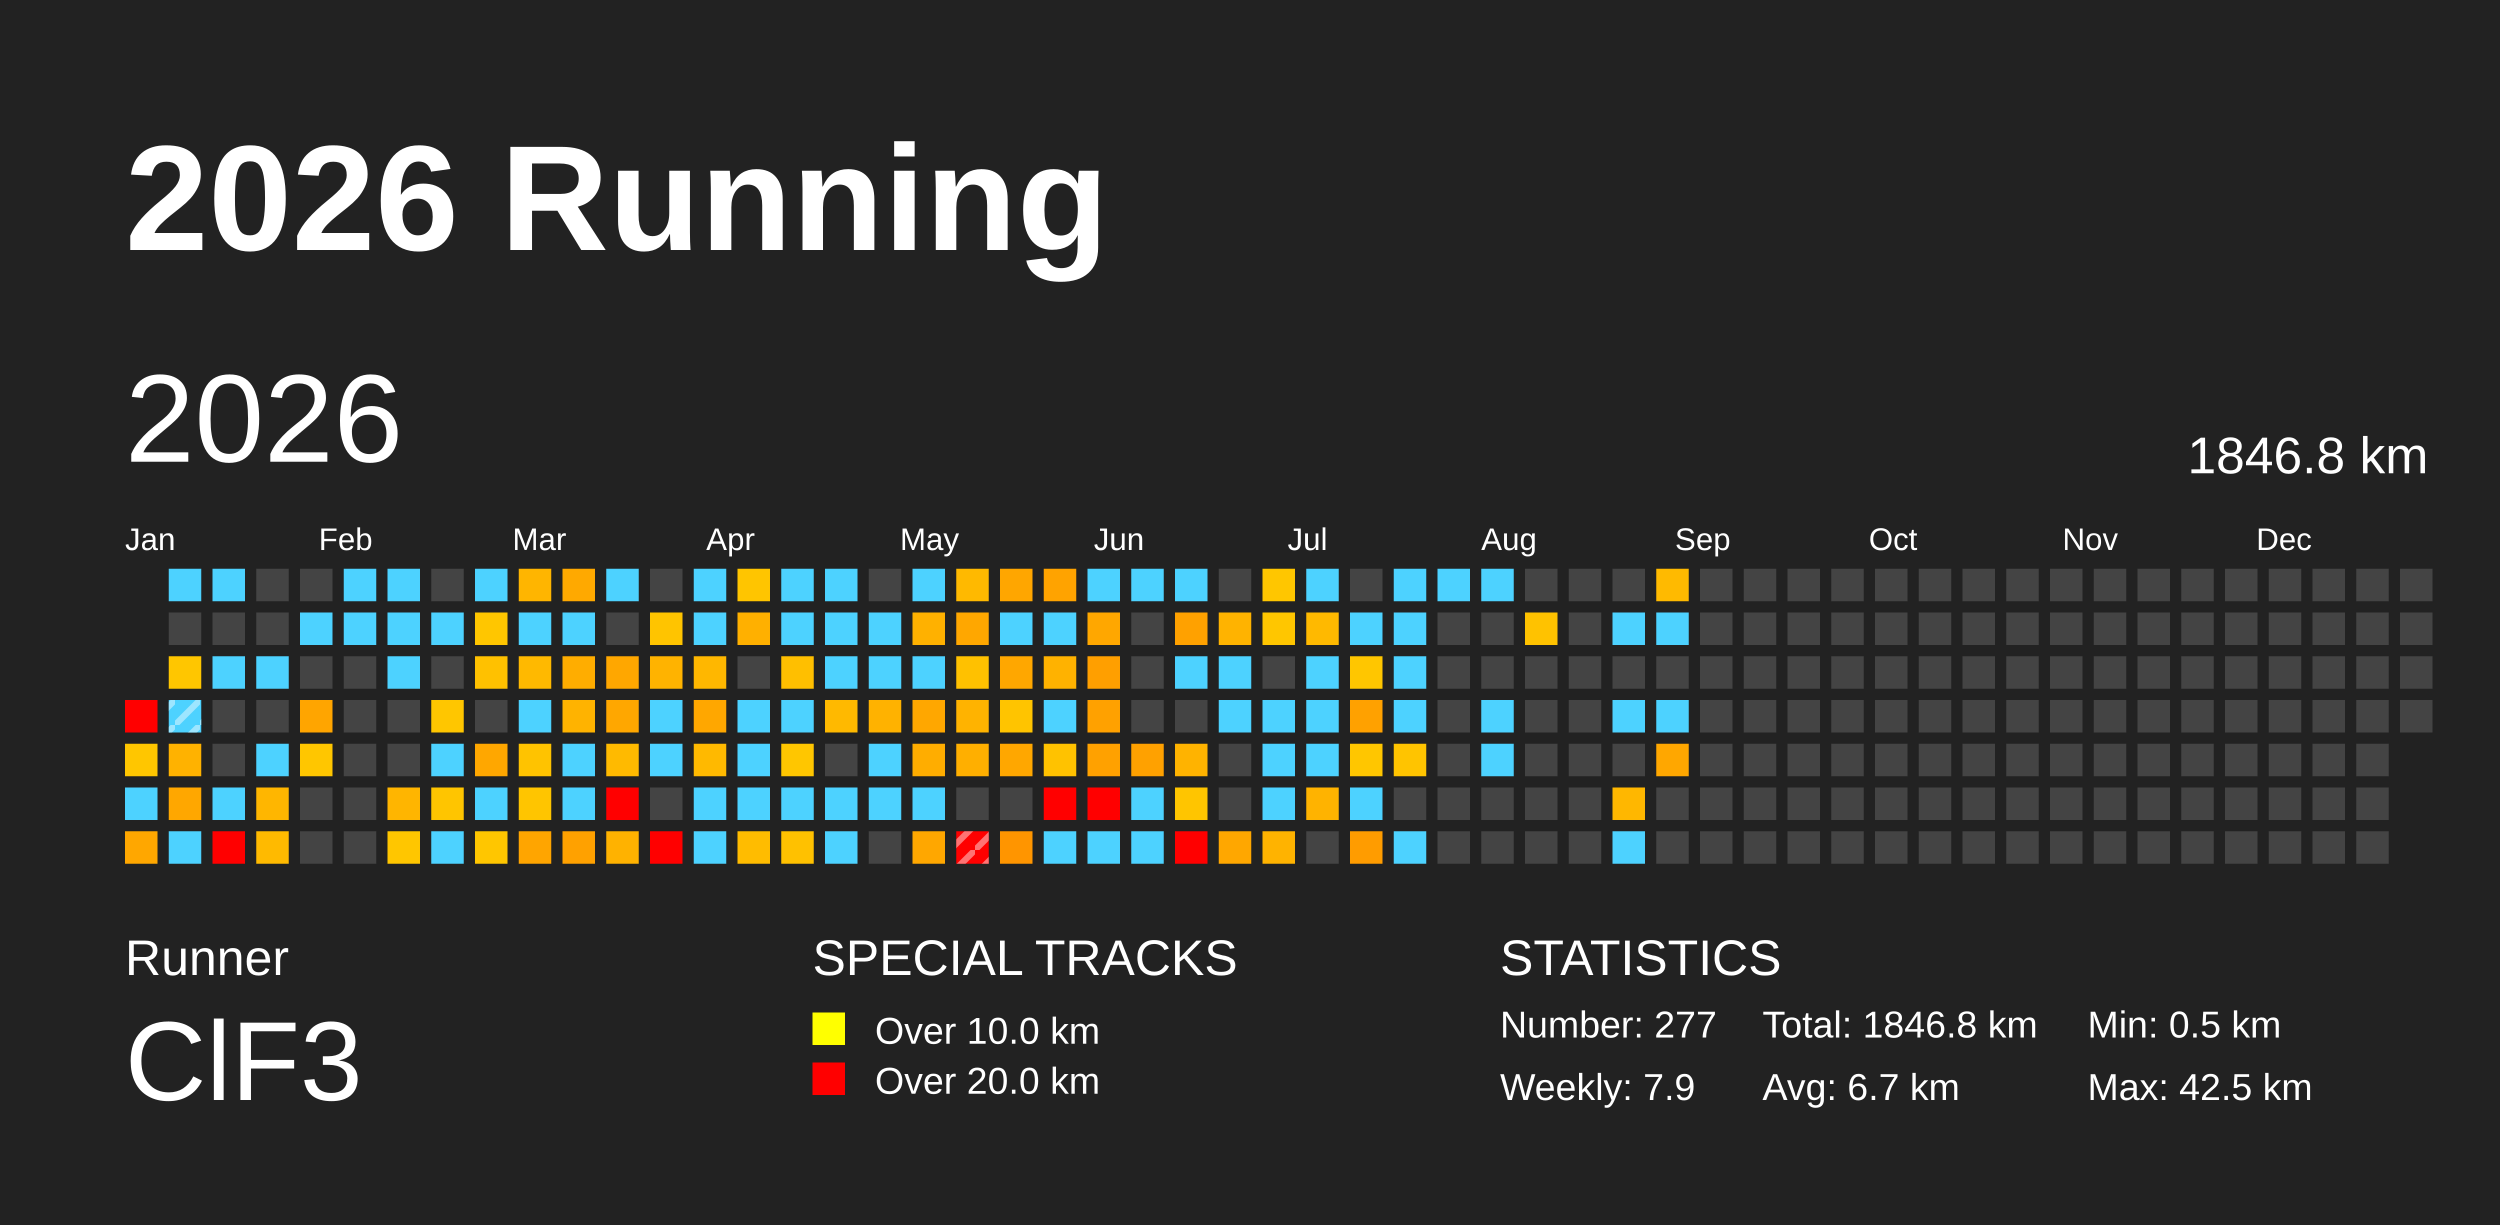
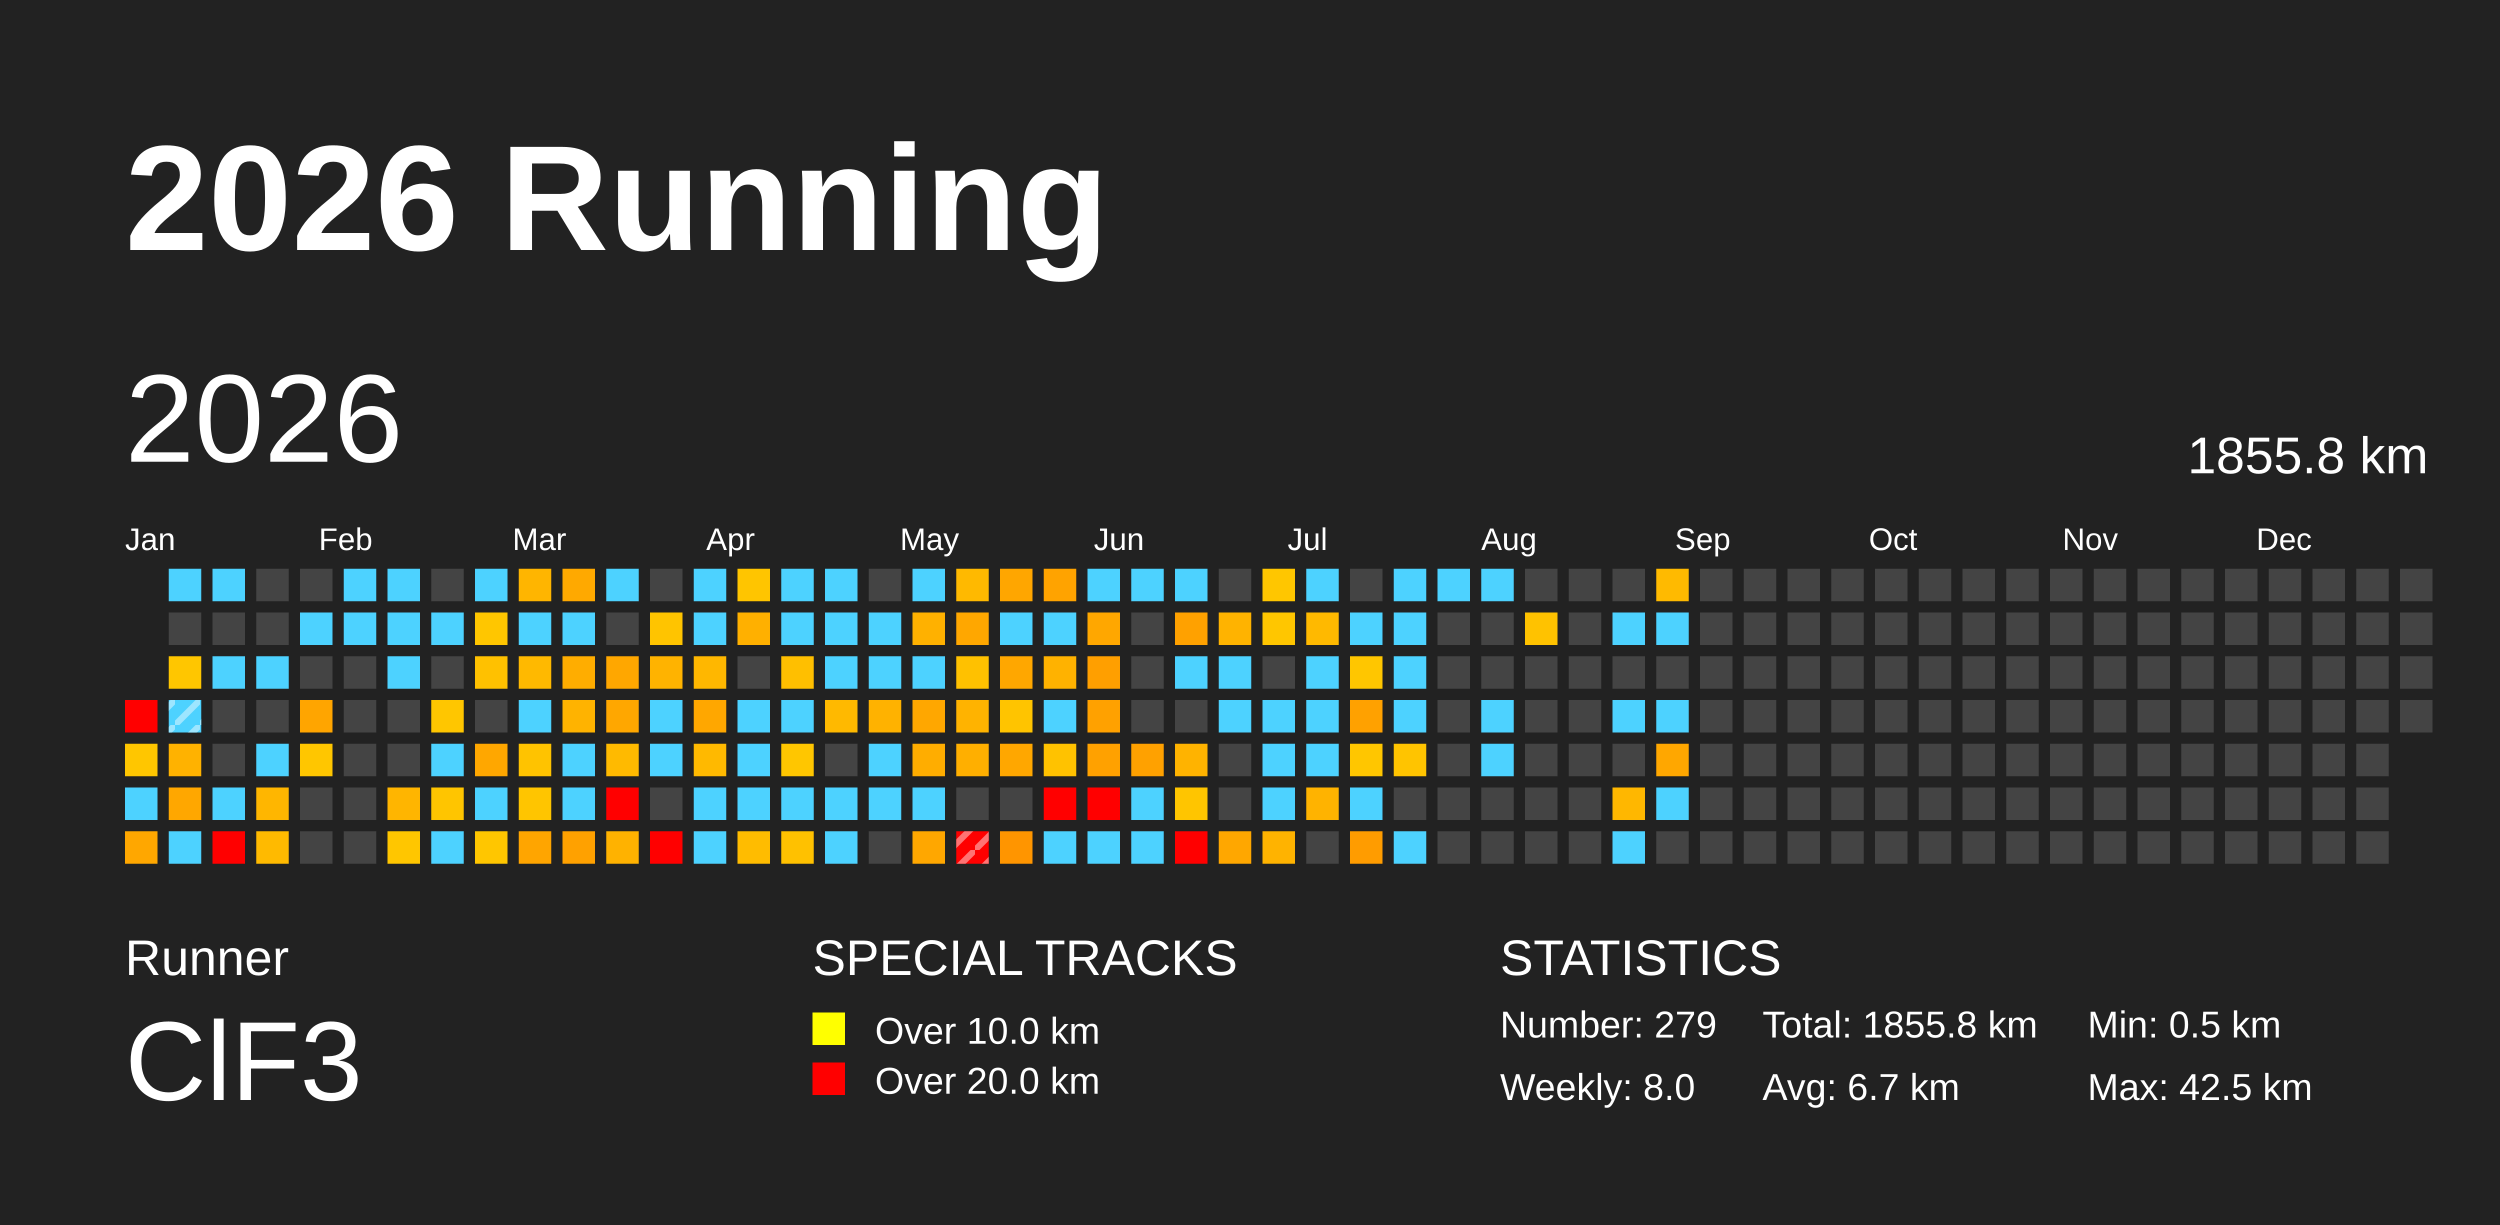
<svg xmlns="http://www.w3.org/2000/svg" baseProfile="full" height="98mm" version="1.1" viewBox="0,0,200,98" width="200mm">
  <defs>
    <pattern height="2" id="indoor-stripe" patternUnits="userSpaceOnUse" width="2">
      <line stroke="white" stroke-opacity="0.45" stroke-width="0.5" x1="0" x2="2" y1="2" y2="0" />
    </pattern>
  </defs>
  <rect fill="#222222" height="98" width="200" x="0" y="0" />
  <text fill="#FFFFFF" style="font-size:12px; font-family:Arial; font-weight:bold;" x="10" y="20">2026 Running</text>
  <text fill="#FFFFFF" style="font-size:4px; font-family:Arial" x="10" y="78">Runner</text>
  <text fill="#FFFFFF" style="font-size:9px; font-family:Arial" x="10" y="88">ClF3</text>
  <text fill="#FFFFFF" style="font-size:4px; font-family:Arial" x="65" y="78">SPECIAL TRACKS</text>
  <rect fill="yellow" height="2.6" width="2.6" x="65" y="81" />
  <text fill="#FFFFFF" style="font-size:3px; font-family:Arial" x="70" y="83.5">Over 10.0 km</text>
  <rect fill="red" height="2.6" width="2.6" x="65" y="85" />
  <text fill="#FFFFFF" style="font-size:3px; font-family:Arial" x="70" y="87.5">Over 20.0 km</text>
  <text fill="#FFFFFF" style="font-size:4px; font-family:Arial" x="120" y="78">STATISTICS</text>
-   <text fill="#FFFFFF" style="font-size:3px; font-family:Arial" x="120" y="83">Number: 277</text>
-   <text fill="#FFFFFF" style="font-size:3px; font-family:Arial" x="120" y="88">Weekly: 7.9</text>
-   <text fill="#FFFFFF" style="font-size:3px; font-family:Arial" x="141" y="83">Total: 1846.8 km</text>
+   <text fill="#FFFFFF" style="font-size:3px; font-family:Arial" x="120" y="83">Number: 279</text>
+   <text fill="#FFFFFF" style="font-size:3px; font-family:Arial" x="120" y="88">Weekly: 8.0</text>
+   <text fill="#FFFFFF" style="font-size:3px; font-family:Arial" x="141" y="83">Total: 1855.8 km</text>
  <text fill="#FFFFFF" style="font-size:3px; font-family:Arial" x="141" y="88">Avg: 6.7 km</text>
  <text fill="#FFFFFF" style="font-size:3px; font-family:Arial" x="167" y="83">Min: 0.5 km</text>
  <text fill="#FFFFFF" style="font-size:3px; font-family:Arial" x="167" y="88">Max: 42.5 km</text>
  <text dominant-baseline="hanging" fill="#FFFFFF" style="font-size:10.0px; font-family:Arial;" x="10" y="30">2026</text>
-   <text dominant-baseline="hanging" fill="#FFFFFF" style="font-size:4.125px; font-family:Arial;" x="175" y="35">1846.8 km</text>
+   <text dominant-baseline="hanging" fill="#FFFFFF" style="font-size:4.125px; font-family:Arial;" x="175" y="35">1855.8 km</text>
  <text fill="#FFFFFF" style="font-size:2.5px; font-family:Arial" x="10.0" y="44">Jan</text>
  <text fill="#FFFFFF" style="font-size:2.5px; font-family:Arial" x="25.5" y="44">Feb</text>
  <text fill="#FFFFFF" style="font-size:2.5px; font-family:Arial" x="41.0" y="44">Mar</text>
  <text fill="#FFFFFF" style="font-size:2.5px; font-family:Arial" x="56.5" y="44">Apr</text>
  <text fill="#FFFFFF" style="font-size:2.5px; font-family:Arial" x="72.0" y="44">May</text>
  <text fill="#FFFFFF" style="font-size:2.5px; font-family:Arial" x="87.5" y="44">Jun</text>
  <text fill="#FFFFFF" style="font-size:2.5px; font-family:Arial" x="103.0" y="44">Jul</text>
  <text fill="#FFFFFF" style="font-size:2.5px; font-family:Arial" x="118.5" y="44">Aug</text>
  <text fill="#FFFFFF" style="font-size:2.5px; font-family:Arial" x="134.0" y="44">Sep</text>
  <text fill="#FFFFFF" style="font-size:2.5px; font-family:Arial" x="149.5" y="44">Oct</text>
  <text fill="#FFFFFF" style="font-size:2.5px; font-family:Arial" x="165.0" y="44">Nov</text>
  <text fill="#FFFFFF" style="font-size:2.5px; font-family:Arial" x="180.5" y="44">Dec</text>
  <rect fill="red" height="2.6" width="2.6" x="10.0" y="56.0" />
  <rect fill="#ffc600" height="2.6" width="2.6" x="10.0" y="59.5" />
  <rect fill="#4dd2ff" height="2.6" width="2.6" x="10.0" y="63.0" />
  <rect fill="#ffa700" height="2.6" width="2.6" x="10.0" y="66.5" />
  <rect fill="#4dd2ff" height="2.6" width="2.6" x="13.5" y="45.5" />
  <rect fill="#444444" height="2.6" width="2.6" x="13.5" y="49.0" />
  <rect fill="#ffc600" height="2.6" width="2.6" x="13.5" y="52.5" />
  <rect fill="#4dd2ff" height="2.6" width="2.6" x="13.5" y="56.0" />
  <rect fill="url(#indoor-stripe)" height="2.6" style="pointer-events: none;" width="2.6" x="13.5" y="56.0" />
  <rect fill="#ffb200" height="2.6" width="2.6" x="13.5" y="59.5" />
  <rect fill="#ffa700" height="2.6" width="2.6" x="13.5" y="63.0" />
  <rect fill="#4dd2ff" height="2.6" width="2.6" x="13.5" y="66.5" />
  <rect fill="#4dd2ff" height="2.6" width="2.6" x="17.0" y="45.5" />
  <rect fill="#444444" height="2.6" width="2.6" x="17.0" y="49.0" />
  <rect fill="#4dd2ff" height="2.6" width="2.6" x="17.0" y="52.5" />
  <rect fill="#444444" height="2.6" width="2.6" x="17.0" y="56.0" />
  <rect fill="#444444" height="2.6" width="2.6" x="17.0" y="59.5" />
  <rect fill="#4dd2ff" height="2.6" width="2.6" x="17.0" y="63.0" />
  <rect fill="red" height="2.6" width="2.6" x="17.0" y="66.5" />
  <rect fill="#444444" height="2.6" width="2.6" x="20.5" y="45.5" />
  <rect fill="#444444" height="2.6" width="2.6" x="20.5" y="49.0" />
  <rect fill="#4dd2ff" height="2.6" width="2.6" x="20.5" y="52.5" />
  <rect fill="#444444" height="2.6" width="2.6" x="20.5" y="56.0" />
  <rect fill="#4dd2ff" height="2.6" width="2.6" x="20.5" y="59.5" />
  <rect fill="#ffb600" height="2.6" width="2.6" x="20.5" y="63.0" />
  <rect fill="#ffba00" height="2.6" width="2.6" x="20.5" y="66.5" />
  <rect fill="#444444" height="2.6" width="2.6" x="24.0" y="45.5" />
  <rect fill="#4dd2ff" height="2.6" width="2.6" x="24.0" y="49.0" />
  <rect fill="#444444" height="2.6" width="2.6" x="24.0" y="52.5" />
  <rect fill="#ffa500" height="2.6" width="2.6" x="24.0" y="56.0" />
  <rect fill="#ffc600" height="2.6" width="2.6" x="24.0" y="59.5" />
  <rect fill="#444444" height="2.6" width="2.6" x="24.0" y="63.0" />
  <rect fill="#444444" height="2.6" width="2.6" x="24.0" y="66.5" />
  <rect fill="#4dd2ff" height="2.6" width="2.6" x="27.5" y="45.5" />
  <rect fill="#4dd2ff" height="2.6" width="2.6" x="27.5" y="49.0" />
  <rect fill="#444444" height="2.6" width="2.6" x="27.5" y="52.5" />
  <rect fill="#444444" height="2.6" width="2.6" x="27.5" y="56.0" />
  <rect fill="#444444" height="2.6" width="2.6" x="27.5" y="59.5" />
  <rect fill="#444444" height="2.6" width="2.6" x="27.5" y="63.0" />
  <rect fill="#444444" height="2.6" width="2.6" x="27.5" y="66.5" />
  <rect fill="#4dd2ff" height="2.6" width="2.6" x="31.0" y="45.5" />
  <rect fill="#4dd2ff" height="2.6" width="2.6" x="31.0" y="49.0" />
  <rect fill="#4dd2ff" height="2.6" width="2.6" x="31.0" y="52.5" />
  <rect fill="#444444" height="2.6" width="2.6" x="31.0" y="56.0" />
  <rect fill="#444444" height="2.6" width="2.6" x="31.0" y="59.5" />
  <rect fill="#ffb500" height="2.6" width="2.6" x="31.0" y="63.0" />
  <rect fill="#ffc600" height="2.6" width="2.6" x="31.0" y="66.5" />
  <rect fill="#444444" height="2.6" width="2.6" x="34.5" y="45.5" />
  <rect fill="#4dd2ff" height="2.6" width="2.6" x="34.5" y="49.0" />
  <rect fill="#444444" height="2.6" width="2.6" x="34.5" y="52.5" />
  <rect fill="#ffc600" height="2.6" width="2.6" x="34.5" y="56.0" />
  <rect fill="#4dd2ff" height="2.6" width="2.6" x="34.5" y="59.5" />
  <rect fill="#ffc500" height="2.6" width="2.6" x="34.5" y="63.0" />
  <rect fill="#4dd2ff" height="2.6" width="2.6" x="34.5" y="66.5" />
  <rect fill="#4dd2ff" height="2.6" width="2.6" x="38.0" y="45.5" />
  <rect fill="#ffc600" height="2.6" width="2.6" x="38.0" y="49.0" />
  <rect fill="#ffc100" height="2.6" width="2.6" x="38.0" y="52.5" />
  <rect fill="#444444" height="2.6" width="2.6" x="38.0" y="56.0" />
  <rect fill="#ffa700" height="2.6" width="2.6" x="38.0" y="59.5" />
  <rect fill="#4dd2ff" height="2.6" width="2.6" x="38.0" y="63.0" />
  <rect fill="#ffc600" height="2.6" width="2.6" x="38.0" y="66.5" />
  <rect fill="#ffb500" height="2.6" width="2.6" x="41.5" y="45.5" />
  <rect fill="#4dd2ff" height="2.6" width="2.6" x="41.5" y="49.0" />
  <rect fill="#ffb900" height="2.6" width="2.6" x="41.5" y="52.5" />
  <rect fill="#4dd2ff" height="2.6" width="2.6" x="41.5" y="56.0" />
  <rect fill="#ffc300" height="2.6" width="2.6" x="41.5" y="59.5" />
  <rect fill="#ffc500" height="2.6" width="2.6" x="41.5" y="63.0" />
  <rect fill="#ffa500" height="2.6" width="2.6" x="41.5" y="66.5" />
  <rect fill="#ffa900" height="2.6" width="2.6" x="45.0" y="45.5" />
  <rect fill="#4dd2ff" height="2.6" width="2.6" x="45.0" y="49.0" />
  <rect fill="#ffad00" height="2.6" width="2.6" x="45.0" y="52.5" />
  <rect fill="#ffb300" height="2.6" width="2.6" x="45.0" y="56.0" />
  <rect fill="#4dd2ff" height="2.6" width="2.6" x="45.0" y="59.5" />
  <rect fill="#4dd2ff" height="2.6" width="2.6" x="45.0" y="63.0" />
  <rect fill="#ffa100" height="2.6" width="2.6" x="45.0" y="66.5" />
  <rect fill="#4dd2ff" height="2.6" width="2.6" x="48.5" y="45.5" />
  <rect fill="#444444" height="2.6" width="2.6" x="48.5" y="49.0" />
  <rect fill="#ffa700" height="2.6" width="2.6" x="48.5" y="52.5" />
  <rect fill="#ffa700" height="2.6" width="2.6" x="48.5" y="56.0" />
  <rect fill="#ffba00" height="2.6" width="2.6" x="48.5" y="59.5" />
  <rect fill="red" height="2.6" width="2.6" x="48.5" y="63.0" />
  <rect fill="#ffb200" height="2.6" width="2.6" x="48.5" y="66.5" />
  <rect fill="#444444" height="2.6" width="2.6" x="52.0" y="45.5" />
  <rect fill="#ffc400" height="2.6" width="2.6" x="52.0" y="49.0" />
  <rect fill="#ffb300" height="2.6" width="2.6" x="52.0" y="52.5" />
  <rect fill="#4dd2ff" height="2.6" width="2.6" x="52.0" y="56.0" />
  <rect fill="#4dd2ff" height="2.6" width="2.6" x="52.0" y="59.5" />
  <rect fill="#444444" height="2.6" width="2.6" x="52.0" y="63.0" />
  <rect fill="red" height="2.6" width="2.6" x="52.0" y="66.5" />
  <rect fill="#4dd2ff" height="2.6" width="2.6" x="55.5" y="45.5" />
  <rect fill="#4dd2ff" height="2.6" width="2.6" x="55.5" y="49.0" />
  <rect fill="#ffb700" height="2.6" width="2.6" x="55.5" y="52.5" />
  <rect fill="#ffa700" height="2.6" width="2.6" x="55.5" y="56.0" />
  <rect fill="#ffb900" height="2.6" width="2.6" x="55.5" y="59.5" />
  <rect fill="#4dd2ff" height="2.6" width="2.6" x="55.5" y="63.0" />
  <rect fill="#4dd2ff" height="2.6" width="2.6" x="55.5" y="66.5" />
  <rect fill="#ffc500" height="2.6" width="2.6" x="59.0" y="45.5" />
  <rect fill="#ffb000" height="2.6" width="2.6" x="59.0" y="49.0" />
  <rect fill="#444444" height="2.6" width="2.6" x="59.0" y="52.5" />
  <rect fill="#4dd2ff" height="2.6" width="2.6" x="59.0" y="56.0" />
  <rect fill="#4dd2ff" height="2.6" width="2.6" x="59.0" y="59.5" />
  <rect fill="#4dd2ff" height="2.6" width="2.6" x="59.0" y="63.0" />
  <rect fill="#ffbc00" height="2.6" width="2.6" x="59.0" y="66.5" />
  <rect fill="#4dd2ff" height="2.6" width="2.6" x="62.5" y="45.5" />
  <rect fill="#4dd2ff" height="2.6" width="2.6" x="62.5" y="49.0" />
  <rect fill="#ffbf00" height="2.6" width="2.6" x="62.5" y="52.5" />
  <rect fill="#4dd2ff" height="2.6" width="2.6" x="62.5" y="56.0" />
  <rect fill="#ffc600" height="2.6" width="2.6" x="62.5" y="59.5" />
  <rect fill="#4dd2ff" height="2.6" width="2.6" x="62.5" y="63.0" />
  <rect fill="#ffc100" height="2.6" width="2.6" x="62.5" y="66.5" />
  <rect fill="#4dd2ff" height="2.6" width="2.6" x="66.0" y="45.5" />
  <rect fill="#4dd2ff" height="2.6" width="2.6" x="66.0" y="49.0" />
  <rect fill="#4dd2ff" height="2.6" width="2.6" x="66.0" y="52.5" />
  <rect fill="#ffb900" height="2.6" width="2.6" x="66.0" y="56.0" />
  <rect fill="#444444" height="2.6" width="2.6" x="66.0" y="59.5" />
  <rect fill="#4dd2ff" height="2.6" width="2.6" x="66.0" y="63.0" />
  <rect fill="#4dd2ff" height="2.6" width="2.6" x="66.0" y="66.5" />
  <rect fill="#444444" height="2.6" width="2.6" x="69.5" y="45.5" />
  <rect fill="#4dd2ff" height="2.6" width="2.6" x="69.5" y="49.0" />
  <rect fill="#4dd2ff" height="2.6" width="2.6" x="69.5" y="52.5" />
  <rect fill="#ffb200" height="2.6" width="2.6" x="69.5" y="56.0" />
  <rect fill="#4dd2ff" height="2.6" width="2.6" x="69.5" y="59.5" />
  <rect fill="#4dd2ff" height="2.6" width="2.6" x="69.5" y="63.0" />
  <rect fill="#444444" height="2.6" width="2.6" x="69.5" y="66.5" />
  <rect fill="#4dd2ff" height="2.6" width="2.6" x="73.0" y="45.5" />
  <rect fill="#ffb100" height="2.6" width="2.6" x="73.0" y="49.0" />
  <rect fill="#4dd2ff" height="2.6" width="2.6" x="73.0" y="52.5" />
  <rect fill="#ffa700" height="2.6" width="2.6" x="73.0" y="56.0" />
  <rect fill="#ffad00" height="2.6" width="2.6" x="73.0" y="59.5" />
  <rect fill="#4dd2ff" height="2.6" width="2.6" x="73.0" y="63.0" />
  <rect fill="#ffa700" height="2.6" width="2.6" x="73.0" y="66.5" />
  <rect fill="#ffb900" height="2.6" width="2.6" x="76.5" y="45.5" />
  <rect fill="#ffa700" height="2.6" width="2.6" x="76.5" y="49.0" />
  <rect fill="#ffc100" height="2.6" width="2.6" x="76.5" y="52.5" />
  <rect fill="#ffb300" height="2.6" width="2.6" x="76.5" y="56.0" />
  <rect fill="#ffaf00" height="2.6" width="2.6" x="76.5" y="59.5" />
  <rect fill="#444444" height="2.6" width="2.6" x="76.5" y="63.0" />
  <rect fill="red" height="2.6" width="2.6" x="76.5" y="66.5" />
  <rect fill="url(#indoor-stripe)" height="2.6" style="pointer-events: none;" width="2.6" x="76.5" y="66.5" />
  <rect fill="#ffa600" height="2.6" width="2.6" x="80.0" y="45.5" />
  <rect fill="#4dd2ff" height="2.6" width="2.6" x="80.0" y="49.0" />
  <rect fill="#ffa700" height="2.6" width="2.6" x="80.0" y="52.5" />
  <rect fill="#ffc400" height="2.6" width="2.6" x="80.0" y="56.0" />
  <rect fill="#ffa700" height="2.6" width="2.6" x="80.0" y="59.5" />
  <rect fill="#444444" height="2.6" width="2.6" x="80.0" y="63.0" />
  <rect fill="#ff9500" height="2.6" width="2.6" x="80.0" y="66.5" />
  <rect fill="#ffa300" height="2.6" width="2.6" x="83.5" y="45.5" />
  <rect fill="#4dd2ff" height="2.6" width="2.6" x="83.5" y="49.0" />
  <rect fill="#ffb200" height="2.6" width="2.6" x="83.5" y="52.5" />
  <rect fill="#4dd2ff" height="2.6" width="2.6" x="83.5" y="56.0" />
  <rect fill="#ffc200" height="2.6" width="2.6" x="83.5" y="59.5" />
  <rect fill="red" height="2.6" width="2.6" x="83.5" y="63.0" />
  <rect fill="#4dd2ff" height="2.6" width="2.6" x="83.5" y="66.5" />
  <rect fill="#4dd2ff" height="2.6" width="2.6" x="87.0" y="45.5" />
  <rect fill="#ffa700" height="2.6" width="2.6" x="87.0" y="49.0" />
  <rect fill="#ff9f00" height="2.6" width="2.6" x="87.0" y="52.5" />
  <rect fill="#ffa100" height="2.6" width="2.6" x="87.0" y="56.0" />
  <rect fill="#ffa100" height="2.6" width="2.6" x="87.0" y="59.5" />
  <rect fill="red" height="2.6" width="2.6" x="87.0" y="63.0" />
  <rect fill="#4dd2ff" height="2.6" width="2.6" x="87.0" y="66.5" />
  <rect fill="#4dd2ff" height="2.6" width="2.6" x="90.5" y="45.5" />
  <rect fill="#444444" height="2.6" width="2.6" x="90.5" y="49.0" />
  <rect fill="#444444" height="2.6" width="2.6" x="90.5" y="52.5" />
  <rect fill="#444444" height="2.6" width="2.6" x="90.5" y="56.0" />
  <rect fill="#ffa100" height="2.6" width="2.6" x="90.5" y="59.5" />
  <rect fill="#4dd2ff" height="2.6" width="2.6" x="90.5" y="63.0" />
  <rect fill="#4dd2ff" height="2.6" width="2.6" x="90.5" y="66.5" />
  <rect fill="#4dd2ff" height="2.6" width="2.6" x="94.0" y="45.5" />
  <rect fill="#ffa100" height="2.6" width="2.6" x="94.0" y="49.0" />
  <rect fill="#4dd2ff" height="2.6" width="2.6" x="94.0" y="52.5" />
  <rect fill="#444444" height="2.6" width="2.6" x="94.0" y="56.0" />
  <rect fill="#ffb300" height="2.6" width="2.6" x="94.0" y="59.5" />
  <rect fill="#ffc500" height="2.6" width="2.6" x="94.0" y="63.0" />
  <rect fill="red" height="2.6" width="2.6" x="94.0" y="66.5" />
  <rect fill="#444444" height="2.6" width="2.6" x="97.5" y="45.5" />
  <rect fill="#ffb300" height="2.6" width="2.6" x="97.5" y="49.0" />
  <rect fill="#4dd2ff" height="2.6" width="2.6" x="97.5" y="52.5" />
  <rect fill="#4dd2ff" height="2.6" width="2.6" x="97.5" y="56.0" />
  <rect fill="#444444" height="2.6" width="2.6" x="97.5" y="59.5" />
  <rect fill="#444444" height="2.6" width="2.6" x="97.5" y="63.0" />
  <rect fill="#ffa700" height="2.6" width="2.6" x="97.5" y="66.5" />
  <rect fill="#ffc600" height="2.6" width="2.6" x="101.0" y="45.5" />
  <rect fill="#ffc600" height="2.6" width="2.6" x="101.0" y="49.0" />
  <rect fill="#444444" height="2.6" width="2.6" x="101.0" y="52.5" />
  <rect fill="#4dd2ff" height="2.6" width="2.6" x="101.0" y="56.0" />
  <rect fill="#4dd2ff" height="2.6" width="2.6" x="101.0" y="59.5" />
  <rect fill="#4dd2ff" height="2.6" width="2.6" x="101.0" y="63.0" />
  <rect fill="#ffb300" height="2.6" width="2.6" x="101.0" y="66.5" />
  <rect fill="#4dd2ff" height="2.6" width="2.6" x="104.5" y="45.5" />
  <rect fill="#ffb900" height="2.6" width="2.6" x="104.5" y="49.0" />
  <rect fill="#4dd2ff" height="2.6" width="2.6" x="104.5" y="52.5" />
  <rect fill="#4dd2ff" height="2.6" width="2.6" x="104.5" y="56.0" />
  <rect fill="#4dd2ff" height="2.6" width="2.6" x="104.5" y="59.5" />
  <rect fill="#ffb300" height="2.6" width="2.6" x="104.5" y="63.0" />
  <rect fill="#444444" height="2.6" width="2.6" x="104.5" y="66.5" />
  <rect fill="#444444" height="2.6" width="2.6" x="108.0" y="45.5" />
  <rect fill="#4dd2ff" height="2.6" width="2.6" x="108.0" y="49.0" />
  <rect fill="#ffc600" height="2.6" width="2.6" x="108.0" y="52.5" />
  <rect fill="#ffa100" height="2.6" width="2.6" x="108.0" y="56.0" />
  <rect fill="#ffc600" height="2.6" width="2.6" x="108.0" y="59.5" />
  <rect fill="#4dd2ff" height="2.6" width="2.6" x="108.0" y="63.0" />
  <rect fill="#ff9c00" height="2.6" width="2.6" x="108.0" y="66.5" />
  <rect fill="#4dd2ff" height="2.6" width="2.6" x="111.5" y="45.5" />
  <rect fill="#4dd2ff" height="2.6" width="2.6" x="111.5" y="49.0" />
  <rect fill="#4dd2ff" height="2.6" width="2.6" x="111.5" y="52.5" />
  <rect fill="#4dd2ff" height="2.6" width="2.6" x="111.5" y="56.0" />
  <rect fill="#ffc400" height="2.6" width="2.6" x="111.5" y="59.5" />
  <rect fill="#444444" height="2.6" width="2.6" x="111.5" y="63.0" />
  <rect fill="#4dd2ff" height="2.6" width="2.6" x="111.5" y="66.5" />
  <rect fill="#4dd2ff" height="2.6" width="2.6" x="115.0" y="45.5" />
  <rect fill="#444444" height="2.6" width="2.6" x="115.0" y="49.0" />
  <rect fill="#444444" height="2.6" width="2.6" x="115.0" y="52.5" />
  <rect fill="#444444" height="2.6" width="2.6" x="115.0" y="56.0" />
  <rect fill="#444444" height="2.6" width="2.6" x="115.0" y="59.5" />
  <rect fill="#444444" height="2.6" width="2.6" x="115.0" y="63.0" />
  <rect fill="#444444" height="2.6" width="2.6" x="115.0" y="66.5" />
  <rect fill="#4dd2ff" height="2.6" width="2.6" x="118.5" y="45.5" />
  <rect fill="#444444" height="2.6" width="2.6" x="118.5" y="49.0" />
  <rect fill="#444444" height="2.6" width="2.6" x="118.5" y="52.5" />
  <rect fill="#4dd2ff" height="2.6" width="2.6" x="118.5" y="56.0" />
  <rect fill="#4dd2ff" height="2.6" width="2.6" x="118.5" y="59.5" />
  <rect fill="#444444" height="2.6" width="2.6" x="118.5" y="63.0" />
  <rect fill="#444444" height="2.6" width="2.6" x="118.5" y="66.5" />
  <rect fill="#444444" height="2.6" width="2.6" x="122.0" y="45.5" />
  <rect fill="#ffc200" height="2.6" width="2.6" x="122.0" y="49.0" />
  <rect fill="#444444" height="2.6" width="2.6" x="122.0" y="52.5" />
  <rect fill="#444444" height="2.6" width="2.6" x="122.0" y="56.0" />
  <rect fill="#444444" height="2.6" width="2.6" x="122.0" y="59.5" />
  <rect fill="#444444" height="2.6" width="2.6" x="122.0" y="63.0" />
  <rect fill="#444444" height="2.6" width="2.6" x="122.0" y="66.5" />
  <rect fill="#444444" height="2.6" width="2.6" x="125.5" y="45.5" />
  <rect fill="#444444" height="2.6" width="2.6" x="125.5" y="49.0" />
  <rect fill="#444444" height="2.6" width="2.6" x="125.5" y="52.5" />
  <rect fill="#444444" height="2.6" width="2.6" x="125.5" y="56.0" />
  <rect fill="#444444" height="2.6" width="2.6" x="125.5" y="59.5" />
  <rect fill="#444444" height="2.6" width="2.6" x="125.5" y="63.0" />
  <rect fill="#444444" height="2.6" width="2.6" x="125.5" y="66.5" />
  <rect fill="#444444" height="2.6" width="2.6" x="129.0" y="45.5" />
  <rect fill="#4dd2ff" height="2.6" width="2.6" x="129.0" y="49.0" />
  <rect fill="#444444" height="2.6" width="2.6" x="129.0" y="52.5" />
  <rect fill="#4dd2ff" height="2.6" width="2.6" x="129.0" y="56.0" />
  <rect fill="#444444" height="2.6" width="2.6" x="129.0" y="59.5" />
  <rect fill="#ffb700" height="2.6" width="2.6" x="129.0" y="63.0" />
  <rect fill="#4dd2ff" height="2.6" width="2.6" x="129.0" y="66.5" />
  <rect fill="#ffba00" height="2.6" width="2.6" x="132.5" y="45.5" />
  <rect fill="#4dd2ff" height="2.6" width="2.6" x="132.5" y="49.0" />
  <rect fill="#444444" height="2.6" width="2.6" x="132.5" y="52.5" />
  <rect fill="#4dd2ff" height="2.6" width="2.6" x="132.5" y="56.0" />
  <rect fill="#ffa700" height="2.6" width="2.6" x="132.5" y="59.5" />
-   <rect fill="#444444" height="2.6" width="2.6" x="132.5" y="63.0" />
+   <rect fill="#4dd2ff" height="2.6" width="2.6" x="132.5" y="63.0" />
  <rect fill="#444444" height="2.6" width="2.6" x="132.5" y="66.5" />
  <rect fill="#444444" height="2.6" width="2.6" x="136.0" y="45.5" />
  <rect fill="#444444" height="2.6" width="2.6" x="136.0" y="49.0" />
  <rect fill="#444444" height="2.6" width="2.6" x="136.0" y="52.5" />
  <rect fill="#444444" height="2.6" width="2.6" x="136.0" y="56.0" />
  <rect fill="#444444" height="2.6" width="2.6" x="136.0" y="59.5" />
  <rect fill="#444444" height="2.6" width="2.6" x="136.0" y="63.0" />
  <rect fill="#444444" height="2.6" width="2.6" x="136.0" y="66.5" />
  <rect fill="#444444" height="2.6" width="2.6" x="139.5" y="45.5" />
  <rect fill="#444444" height="2.6" width="2.6" x="139.5" y="49.0" />
  <rect fill="#444444" height="2.6" width="2.6" x="139.5" y="52.5" />
  <rect fill="#444444" height="2.6" width="2.6" x="139.5" y="56.0" />
  <rect fill="#444444" height="2.6" width="2.6" x="139.5" y="59.5" />
  <rect fill="#444444" height="2.6" width="2.6" x="139.5" y="63.0" />
  <rect fill="#444444" height="2.6" width="2.6" x="139.5" y="66.5" />
  <rect fill="#444444" height="2.6" width="2.6" x="143.0" y="45.5" />
  <rect fill="#444444" height="2.6" width="2.6" x="143.0" y="49.0" />
  <rect fill="#444444" height="2.6" width="2.6" x="143.0" y="52.5" />
  <rect fill="#444444" height="2.6" width="2.6" x="143.0" y="56.0" />
  <rect fill="#444444" height="2.6" width="2.6" x="143.0" y="59.5" />
  <rect fill="#444444" height="2.6" width="2.6" x="143.0" y="63.0" />
  <rect fill="#444444" height="2.6" width="2.6" x="143.0" y="66.5" />
  <rect fill="#444444" height="2.6" width="2.6" x="146.5" y="45.5" />
  <rect fill="#444444" height="2.6" width="2.6" x="146.5" y="49.0" />
  <rect fill="#444444" height="2.6" width="2.6" x="146.5" y="52.5" />
  <rect fill="#444444" height="2.6" width="2.6" x="146.5" y="56.0" />
  <rect fill="#444444" height="2.6" width="2.6" x="146.5" y="59.5" />
  <rect fill="#444444" height="2.6" width="2.6" x="146.5" y="63.0" />
  <rect fill="#444444" height="2.6" width="2.6" x="146.5" y="66.5" />
  <rect fill="#444444" height="2.6" width="2.6" x="150.0" y="45.5" />
  <rect fill="#444444" height="2.6" width="2.6" x="150.0" y="49.0" />
  <rect fill="#444444" height="2.6" width="2.6" x="150.0" y="52.5" />
  <rect fill="#444444" height="2.6" width="2.6" x="150.0" y="56.0" />
  <rect fill="#444444" height="2.6" width="2.6" x="150.0" y="59.5" />
  <rect fill="#444444" height="2.6" width="2.6" x="150.0" y="63.0" />
  <rect fill="#444444" height="2.6" width="2.6" x="150.0" y="66.5" />
  <rect fill="#444444" height="2.6" width="2.6" x="153.5" y="45.5" />
  <rect fill="#444444" height="2.6" width="2.6" x="153.5" y="49.0" />
  <rect fill="#444444" height="2.6" width="2.6" x="153.5" y="52.5" />
  <rect fill="#444444" height="2.6" width="2.6" x="153.5" y="56.0" />
  <rect fill="#444444" height="2.6" width="2.6" x="153.5" y="59.5" />
  <rect fill="#444444" height="2.6" width="2.6" x="153.5" y="63.0" />
  <rect fill="#444444" height="2.6" width="2.6" x="153.5" y="66.5" />
  <rect fill="#444444" height="2.6" width="2.6" x="157.0" y="45.5" />
  <rect fill="#444444" height="2.6" width="2.6" x="157.0" y="49.0" />
  <rect fill="#444444" height="2.6" width="2.6" x="157.0" y="52.5" />
  <rect fill="#444444" height="2.6" width="2.6" x="157.0" y="56.0" />
  <rect fill="#444444" height="2.6" width="2.6" x="157.0" y="59.5" />
  <rect fill="#444444" height="2.6" width="2.6" x="157.0" y="63.0" />
  <rect fill="#444444" height="2.6" width="2.6" x="157.0" y="66.5" />
  <rect fill="#444444" height="2.6" width="2.6" x="160.5" y="45.5" />
  <rect fill="#444444" height="2.6" width="2.6" x="160.5" y="49.0" />
  <rect fill="#444444" height="2.6" width="2.6" x="160.5" y="52.5" />
  <rect fill="#444444" height="2.6" width="2.6" x="160.5" y="56.0" />
  <rect fill="#444444" height="2.6" width="2.6" x="160.5" y="59.5" />
  <rect fill="#444444" height="2.6" width="2.6" x="160.5" y="63.0" />
  <rect fill="#444444" height="2.6" width="2.6" x="160.5" y="66.5" />
  <rect fill="#444444" height="2.6" width="2.6" x="164.0" y="45.5" />
  <rect fill="#444444" height="2.6" width="2.6" x="164.0" y="49.0" />
  <rect fill="#444444" height="2.6" width="2.6" x="164.0" y="52.5" />
  <rect fill="#444444" height="2.6" width="2.6" x="164.0" y="56.0" />
  <rect fill="#444444" height="2.6" width="2.6" x="164.0" y="59.5" />
  <rect fill="#444444" height="2.6" width="2.6" x="164.0" y="63.0" />
  <rect fill="#444444" height="2.6" width="2.6" x="164.0" y="66.5" />
  <rect fill="#444444" height="2.6" width="2.6" x="167.5" y="45.5" />
  <rect fill="#444444" height="2.6" width="2.6" x="167.5" y="49.0" />
  <rect fill="#444444" height="2.6" width="2.6" x="167.5" y="52.5" />
  <rect fill="#444444" height="2.6" width="2.6" x="167.5" y="56.0" />
  <rect fill="#444444" height="2.6" width="2.6" x="167.5" y="59.5" />
  <rect fill="#444444" height="2.6" width="2.6" x="167.5" y="63.0" />
  <rect fill="#444444" height="2.6" width="2.6" x="167.5" y="66.5" />
  <rect fill="#444444" height="2.6" width="2.6" x="171.0" y="45.5" />
  <rect fill="#444444" height="2.6" width="2.6" x="171.0" y="49.0" />
  <rect fill="#444444" height="2.6" width="2.6" x="171.0" y="52.5" />
  <rect fill="#444444" height="2.6" width="2.6" x="171.0" y="56.0" />
  <rect fill="#444444" height="2.6" width="2.6" x="171.0" y="59.5" />
  <rect fill="#444444" height="2.6" width="2.6" x="171.0" y="63.0" />
  <rect fill="#444444" height="2.6" width="2.6" x="171.0" y="66.5" />
  <rect fill="#444444" height="2.6" width="2.6" x="174.5" y="45.5" />
  <rect fill="#444444" height="2.6" width="2.6" x="174.5" y="49.0" />
  <rect fill="#444444" height="2.6" width="2.6" x="174.5" y="52.5" />
  <rect fill="#444444" height="2.6" width="2.6" x="174.5" y="56.0" />
  <rect fill="#444444" height="2.6" width="2.6" x="174.5" y="59.5" />
  <rect fill="#444444" height="2.6" width="2.6" x="174.5" y="63.0" />
  <rect fill="#444444" height="2.6" width="2.6" x="174.5" y="66.5" />
  <rect fill="#444444" height="2.6" width="2.6" x="178.0" y="45.5" />
  <rect fill="#444444" height="2.6" width="2.6" x="178.0" y="49.0" />
  <rect fill="#444444" height="2.6" width="2.6" x="178.0" y="52.5" />
  <rect fill="#444444" height="2.6" width="2.6" x="178.0" y="56.0" />
  <rect fill="#444444" height="2.6" width="2.6" x="178.0" y="59.5" />
  <rect fill="#444444" height="2.6" width="2.6" x="178.0" y="63.0" />
  <rect fill="#444444" height="2.6" width="2.6" x="178.0" y="66.5" />
  <rect fill="#444444" height="2.6" width="2.6" x="181.5" y="45.5" />
  <rect fill="#444444" height="2.6" width="2.6" x="181.5" y="49.0" />
  <rect fill="#444444" height="2.6" width="2.6" x="181.5" y="52.5" />
  <rect fill="#444444" height="2.6" width="2.6" x="181.5" y="56.0" />
  <rect fill="#444444" height="2.6" width="2.6" x="181.5" y="59.5" />
  <rect fill="#444444" height="2.6" width="2.6" x="181.5" y="63.0" />
  <rect fill="#444444" height="2.6" width="2.6" x="181.5" y="66.5" />
  <rect fill="#444444" height="2.6" width="2.6" x="185.0" y="45.5" />
  <rect fill="#444444" height="2.6" width="2.6" x="185.0" y="49.0" />
  <rect fill="#444444" height="2.6" width="2.6" x="185.0" y="52.5" />
  <rect fill="#444444" height="2.6" width="2.6" x="185.0" y="56.0" />
  <rect fill="#444444" height="2.6" width="2.6" x="185.0" y="59.5" />
  <rect fill="#444444" height="2.6" width="2.6" x="185.0" y="63.0" />
  <rect fill="#444444" height="2.6" width="2.6" x="185.0" y="66.5" />
  <rect fill="#444444" height="2.6" width="2.6" x="188.5" y="45.5" />
  <rect fill="#444444" height="2.6" width="2.6" x="188.5" y="49.0" />
  <rect fill="#444444" height="2.6" width="2.6" x="188.5" y="52.5" />
  <rect fill="#444444" height="2.6" width="2.6" x="188.5" y="56.0" />
  <rect fill="#444444" height="2.6" width="2.6" x="188.5" y="59.5" />
  <rect fill="#444444" height="2.6" width="2.6" x="188.5" y="63.0" />
  <rect fill="#444444" height="2.6" width="2.6" x="188.5" y="66.5" />
  <rect fill="#444444" height="2.6" width="2.6" x="192.0" y="45.5" />
  <rect fill="#444444" height="2.6" width="2.6" x="192.0" y="49.0" />
  <rect fill="#444444" height="2.6" width="2.6" x="192.0" y="52.5" />
  <rect fill="#444444" height="2.6" width="2.6" x="192.0" y="56.0" />
</svg>
